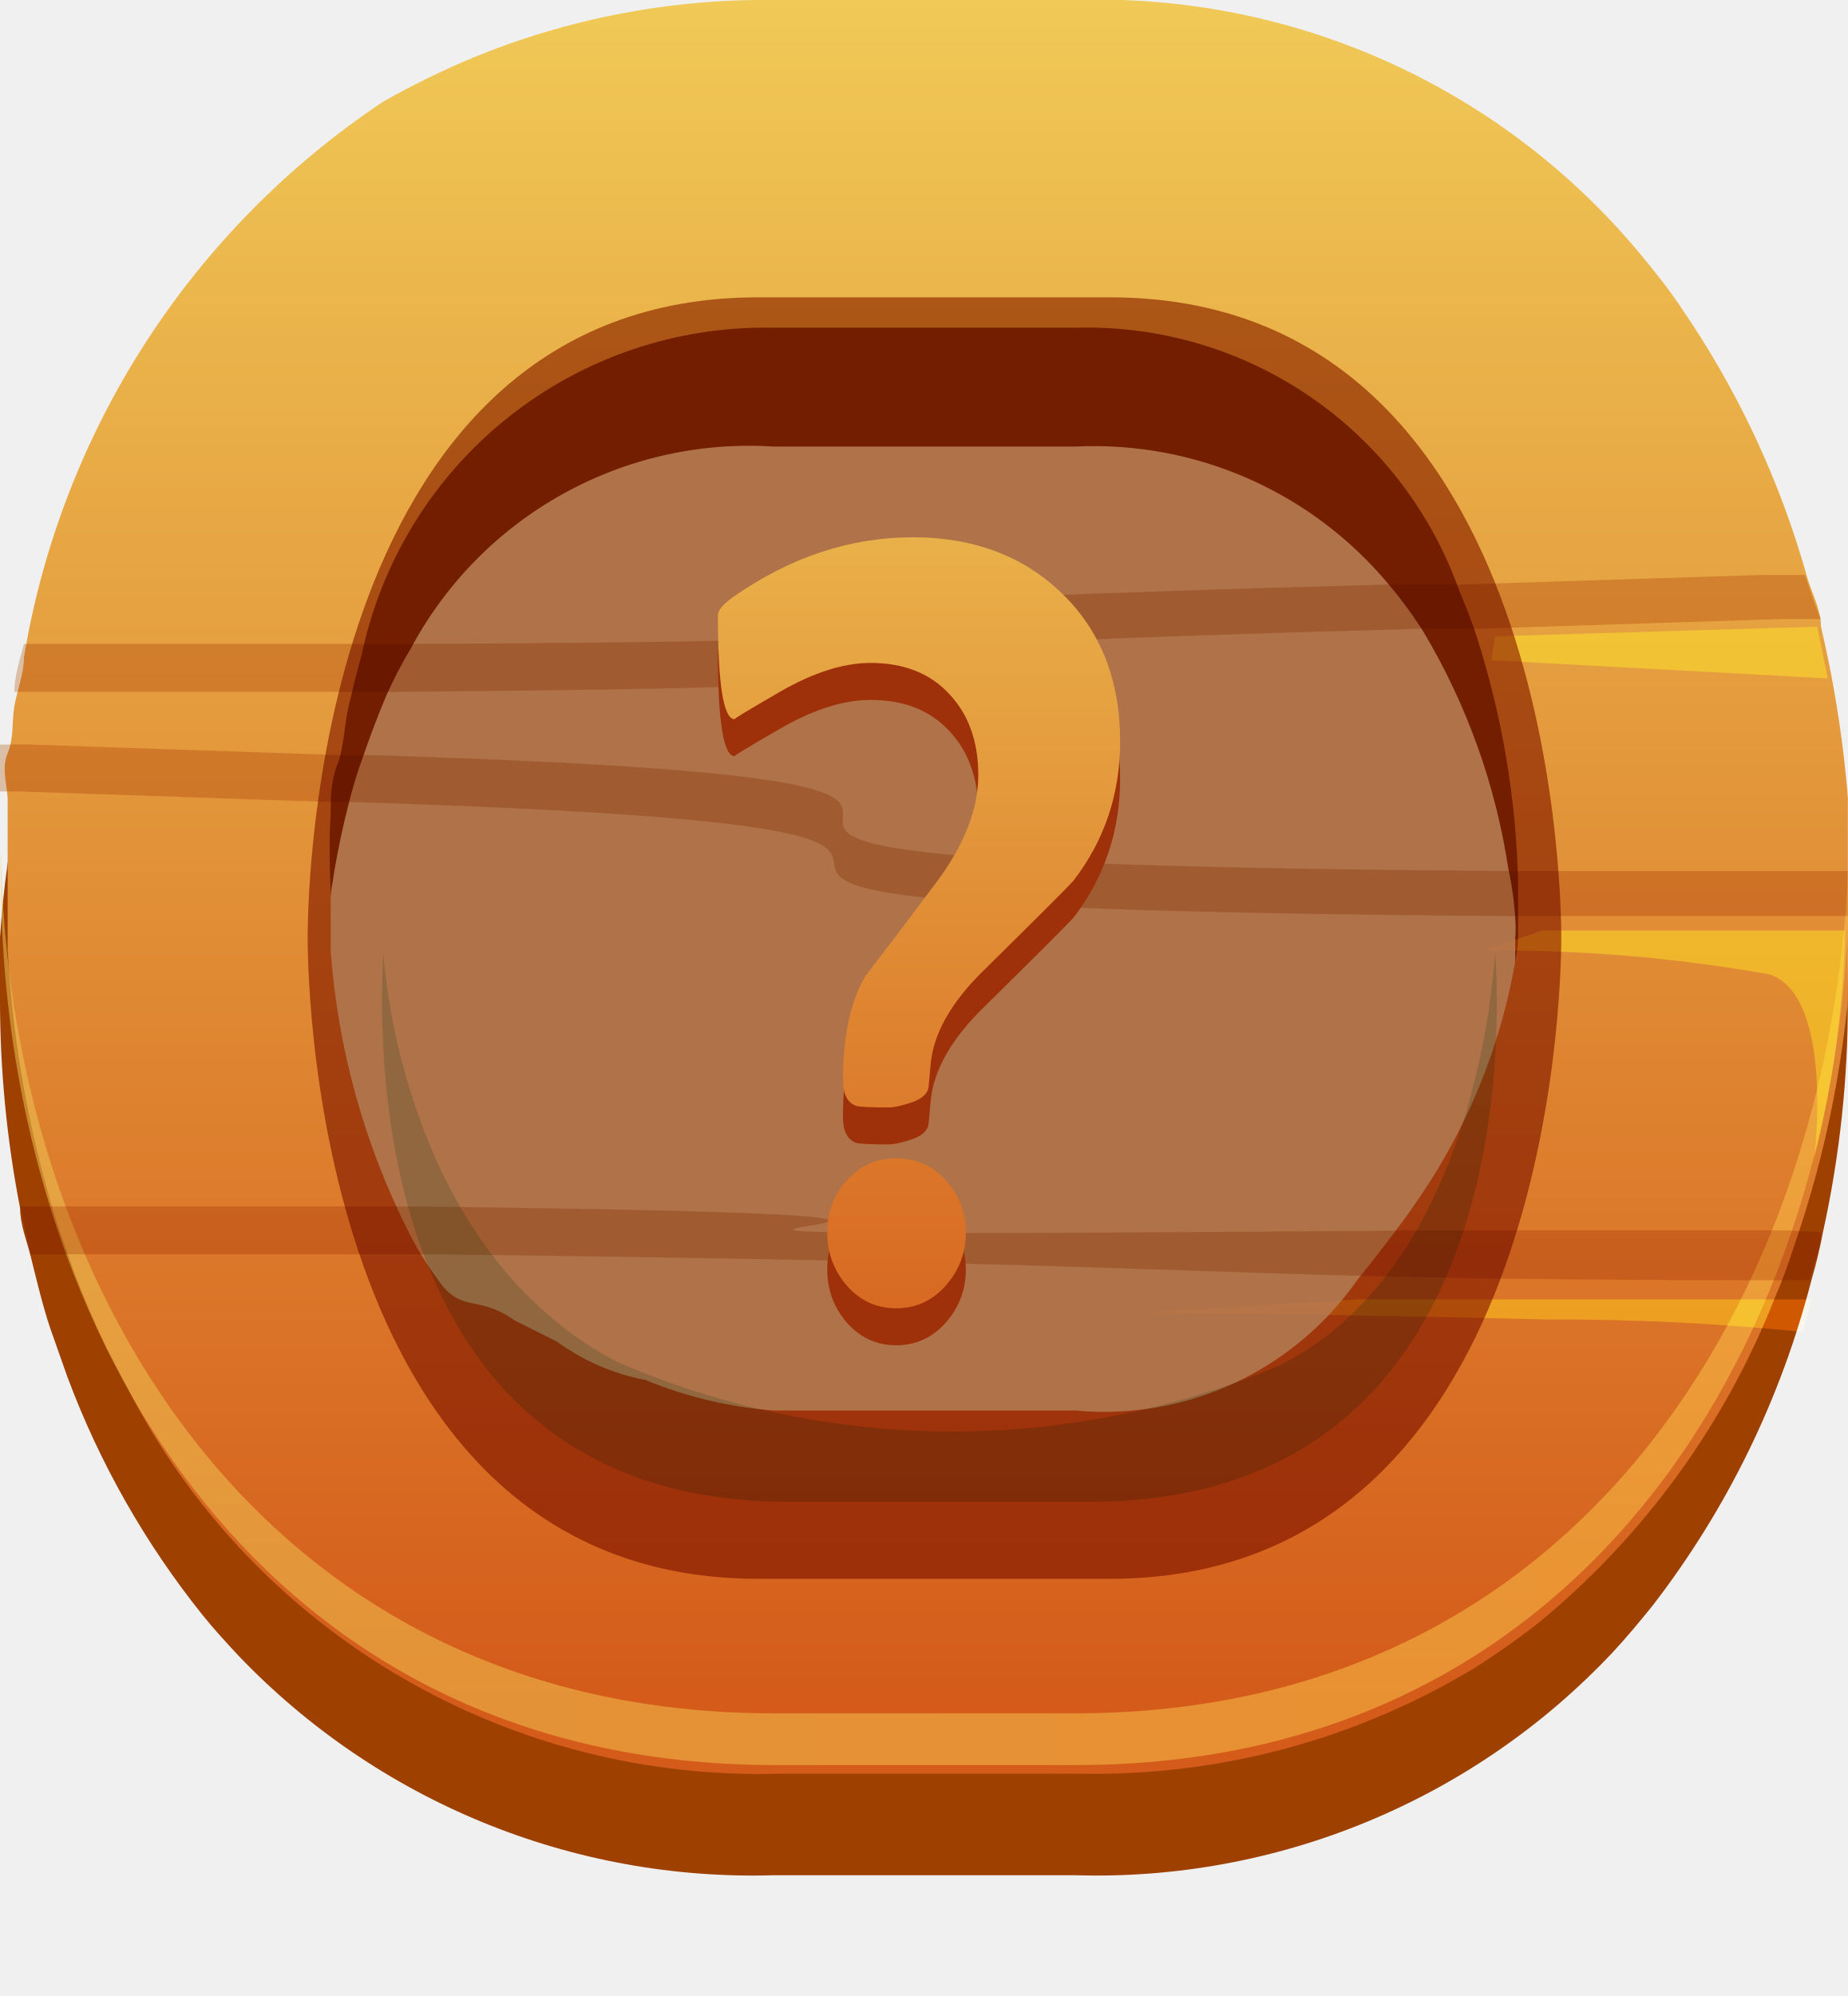
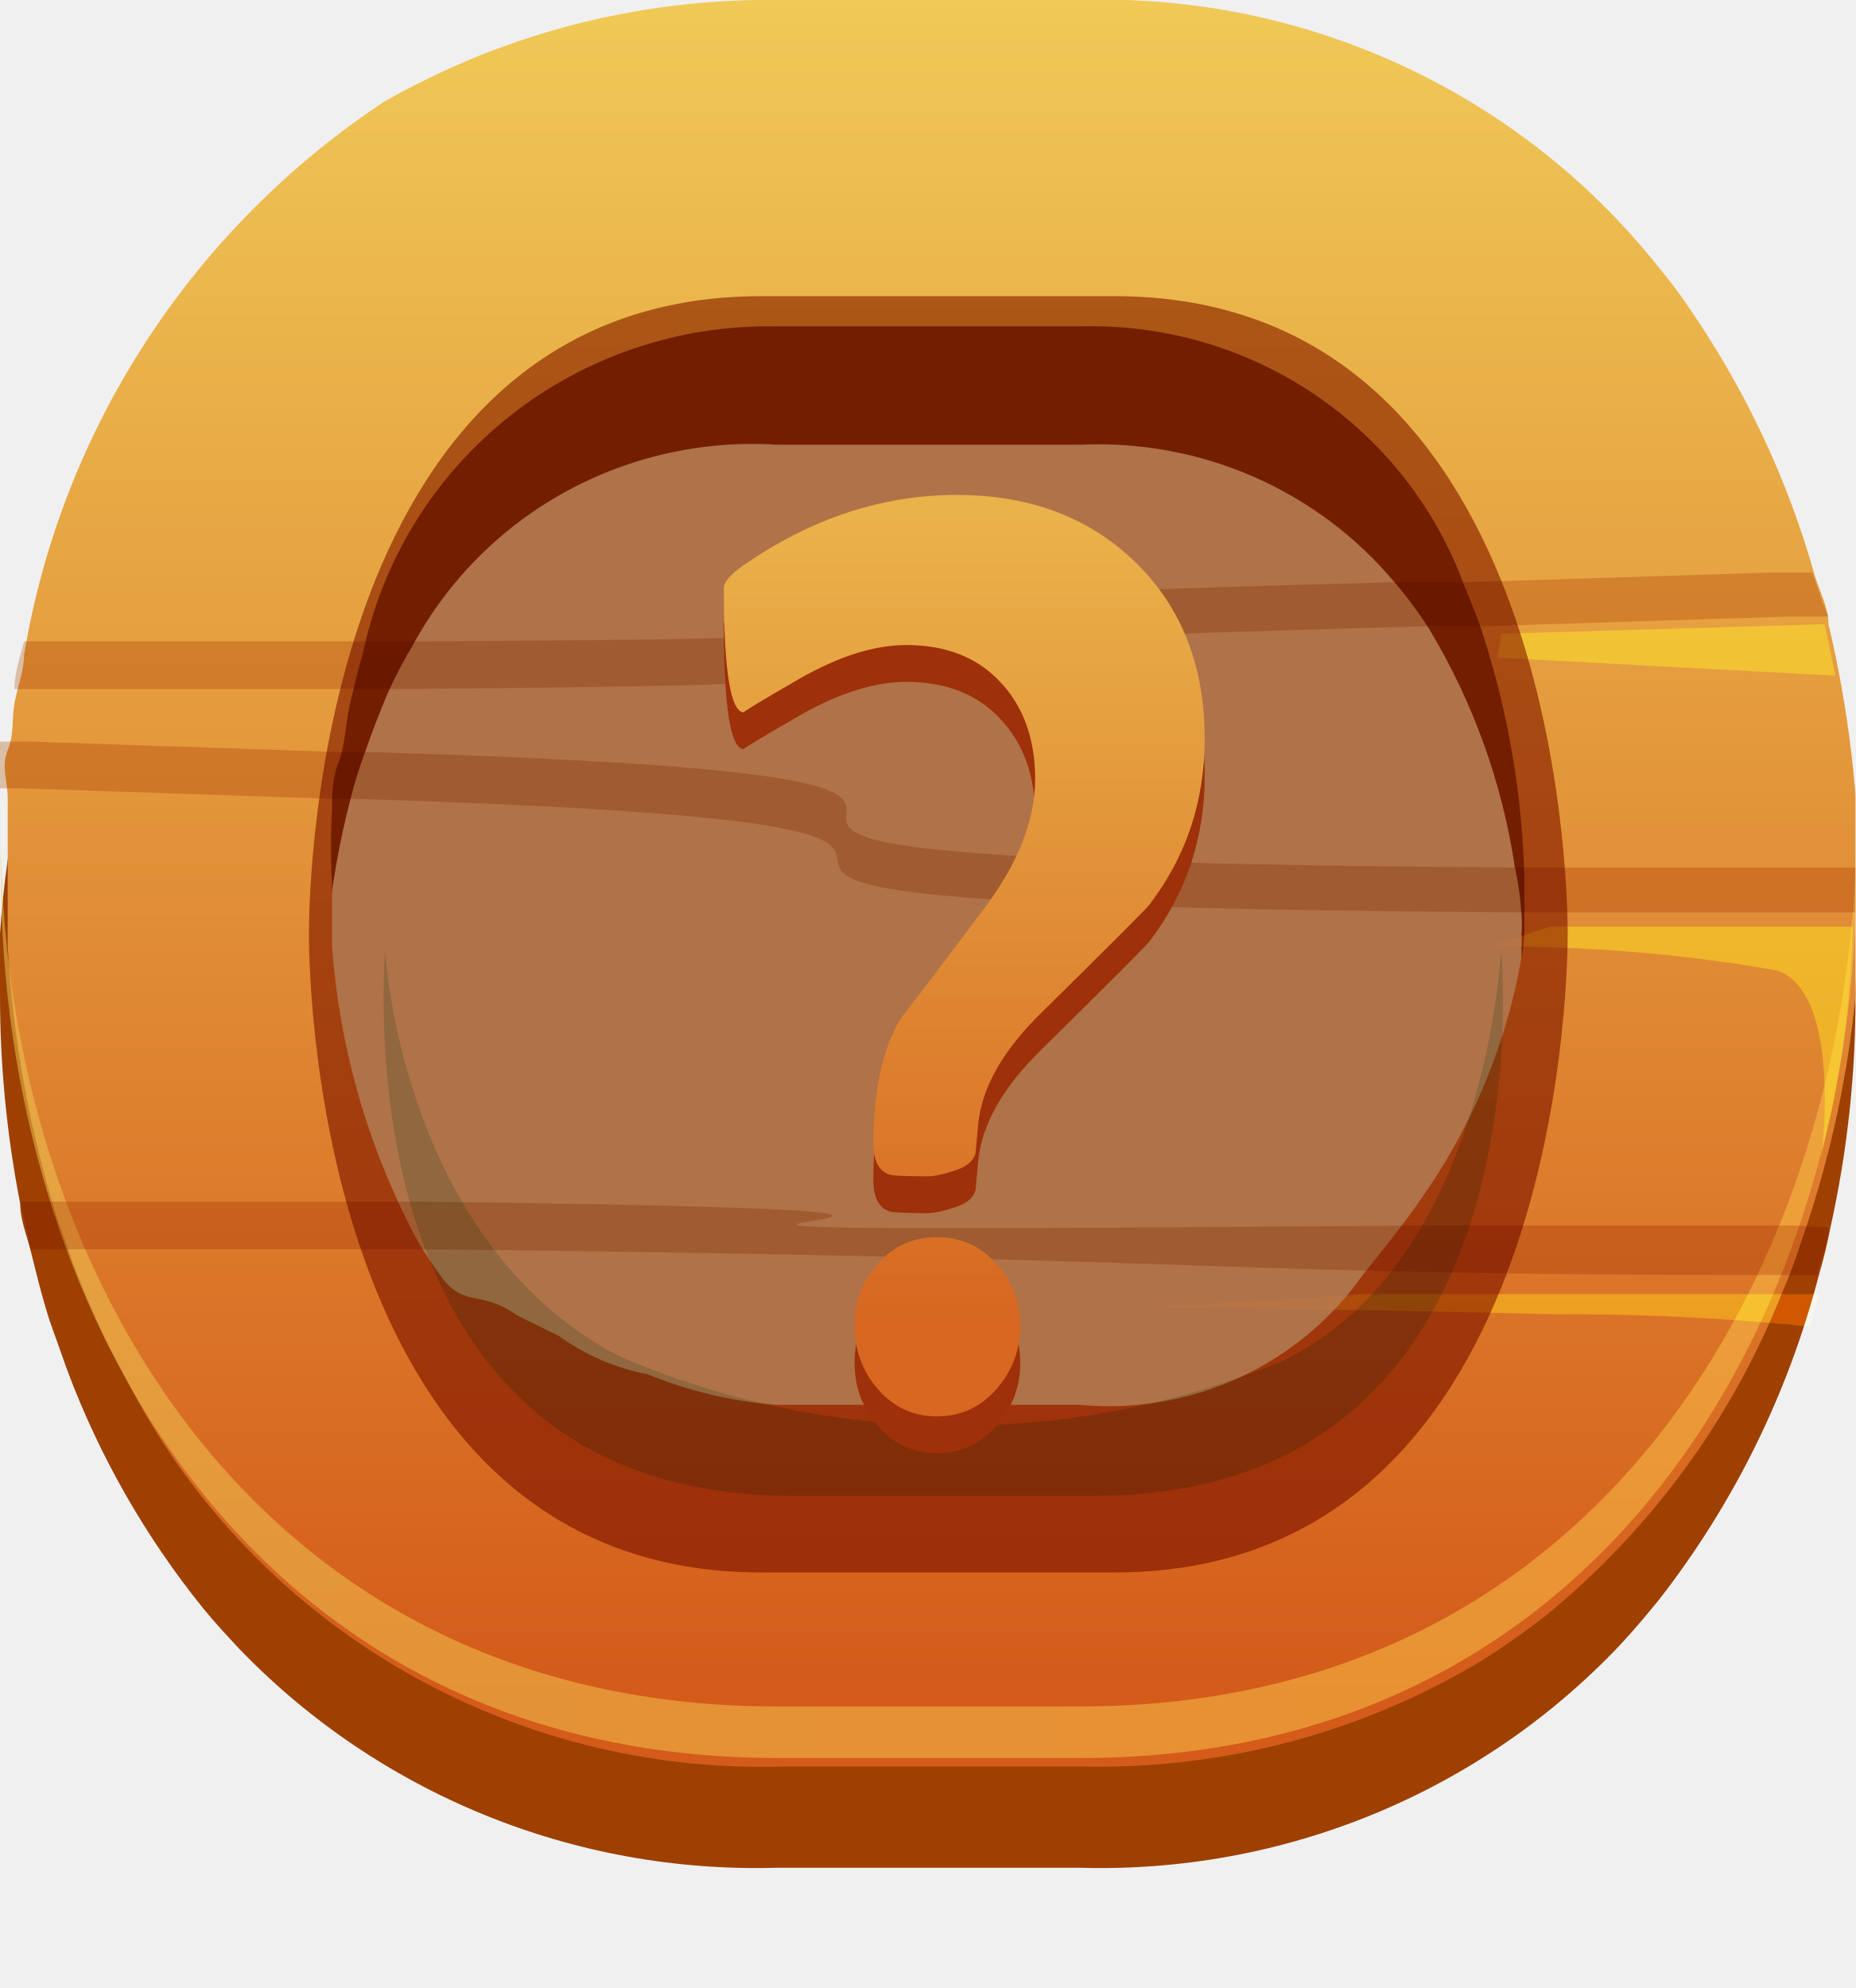
- <svg xmlns="http://www.w3.org/2000/svg" width="50" height="54" viewBox="0 0 50 54" fill="none">
+ <svg xmlns="http://www.w3.org/2000/svg" width="42" height="45" viewBox="0 0 42 45" fill="none">
  <g clip-path="url(#clip0_880_177707)">
-     <path d="M49.948 25.328C49.962 25.181 49.962 25.034 49.948 24.887C49.948 24.446 49.948 24.006 49.819 23.591C49.563 21.259 49.014 18.968 48.185 16.773C48.029 16.332 47.847 15.917 47.666 15.503C46.437 12.656 44.595 10.116 42.272 8.062C41.736 7.571 41.164 7.12 40.56 6.714C37.179 4.434 33.175 3.257 29.098 3.344H20.928C16.585 3.251 12.333 4.592 8.83 7.161C5.328 9.729 2.771 13.381 1.556 17.551C1.556 17.991 1.271 18.432 1.141 18.847C1.011 19.262 0.908 19.702 0.804 20.117C0.7 20.532 0.622 20.973 0.545 21.413C0.272 22.713 0.09 24.029 0 25.354C0 25.924 0 26.468 0 27.039C-3.81106e-06 28.936 0.182 30.828 0.545 32.69C0.545 33.131 0.726 33.572 0.83 33.986C0.934 34.401 1.141 35.283 1.349 35.905L1.815 37.227C2.682 39.56 3.917 41.739 5.472 43.682C5.783 44.071 6.12 44.434 6.457 44.797C8.319 46.744 10.569 48.279 13.062 49.301C15.555 50.324 18.235 50.812 20.928 50.733H29.098C31.812 50.813 34.513 50.316 37.02 49.274C39.529 48.233 41.787 46.672 43.646 44.693C44.009 44.304 44.372 43.864 44.709 43.449C46.729 40.834 48.193 37.834 49.014 34.635C49.144 34.194 49.248 33.753 49.326 33.338C49.782 31.27 50.008 29.157 50 27.039C50 26.468 49.974 25.924 49.948 25.328ZM20.928 41.971C19.674 41.995 18.424 41.829 17.22 41.479C15.148 40.867 13.329 39.603 12.033 37.875C11.706 37.439 11.412 36.98 11.152 36.501C10.72 35.748 10.356 34.959 10.062 34.142C9.892 33.709 9.745 33.268 9.621 32.82C9.112 30.943 8.841 29.009 8.817 27.065C8.817 26.805 8.817 26.209 8.817 25.38C8.921 24.146 9.13 22.923 9.44 21.724C9.546 21.294 9.676 20.87 9.829 20.454C10.019 19.901 10.226 19.357 10.451 18.821C10.65 18.376 10.875 17.943 11.126 17.525C12.066 15.774 13.49 14.329 15.228 13.364C16.966 12.399 18.944 11.954 20.928 12.081H29.098C30.704 12.003 32.306 12.3 33.778 12.948C35.249 13.596 36.55 14.577 37.578 15.814C37.918 16.215 38.23 16.64 38.511 17.084C39.694 19.065 40.478 21.258 40.819 23.539C40.915 23.974 40.975 24.416 41.001 24.861C41.014 25.025 41.014 25.19 41.001 25.354C41.001 26.183 41.001 26.78 41.001 27.039C40.965 29.212 40.616 31.369 39.964 33.442C39.835 33.883 39.679 34.316 39.497 34.738C38.751 36.919 37.32 38.801 35.419 40.104C33.517 41.407 31.246 42.062 28.942 41.971H20.928Z" fill="#9E4000" />
-     <path d="M49.273 16.954C49.273 16.514 49.04 16.073 48.91 15.658C48.175 13.01 47 10.504 45.435 8.244C45.124 7.777 44.761 7.337 44.424 6.922C42.569 4.673 40.223 2.88 37.566 1.68C34.908 0.48 32.011 -0.095 29.097 -1.95373e-05H20.928C18.145 -0.031 15.385 0.498 12.811 1.555C11.975 1.903 11.161 2.301 10.373 2.748C7.808 4.454 5.621 6.67 3.948 9.256C2.275 11.843 1.152 14.745 0.648 17.784C0.648 18.225 0.466 18.665 0.389 19.106C0.311 19.547 0.389 19.936 0.207 20.376C0.026 20.817 0.207 21.232 0.207 21.673C0.207 22.113 0.207 23.228 0.207 24.006C0.207 24.784 0.207 25.12 0.207 25.691C0.344 28.217 0.797 30.717 1.556 33.131L2.022 34.453C2.282 35.127 2.567 35.801 2.878 36.449L3.579 37.797C5.256 40.959 7.784 43.588 10.877 45.388C13.97 47.189 17.506 48.088 21.084 47.986H29.253C32.995 48.054 36.68 47.066 39.886 45.134C40.494 44.749 41.082 44.334 41.649 43.89C44.488 41.55 46.684 38.525 48.029 35.101C48.216 34.669 48.38 34.228 48.522 33.779C49.435 31.164 49.968 28.431 50.103 25.665C50.116 25.51 50.116 25.354 50.103 25.198C50.103 24.784 50.103 24.395 50.103 24.006C50.095 21.631 49.816 19.266 49.273 16.954ZM41.053 25.691C40.672 28.173 39.722 30.533 38.278 32.587C37.992 33.027 37.059 34.22 36.722 34.635C35.876 35.843 34.724 36.806 33.385 37.426C32.046 38.045 30.566 38.298 29.097 38.16H20.928C19.733 38.068 18.561 37.788 17.453 37.331C16.591 37.166 15.776 36.812 15.067 36.294L13.926 35.724C12.915 34.998 12.474 35.568 11.825 34.583C11.518 34.167 11.249 33.725 11.021 33.261C9.843 30.906 9.138 28.343 8.947 25.717C8.947 24.887 8.947 24.291 8.947 24.032C8.91 23.349 8.91 22.666 8.947 21.984C8.947 21.595 8.947 21.154 9.128 20.687C9.31 20.221 9.31 19.625 9.44 19.08C9.569 18.536 9.647 18.199 9.777 17.758C10.303 15.207 11.707 12.921 13.744 11.296C15.781 9.672 18.323 8.812 20.928 8.866H29.097C31.352 8.8 33.571 9.449 35.434 10.72C37.297 11.992 38.71 13.82 39.471 15.943C39.652 16.384 39.834 16.825 39.963 17.239C40.647 19.379 41.022 21.605 41.078 23.85V24.006C41.078 24.187 41.078 24.602 41.078 25.172C41.081 25.346 41.073 25.519 41.053 25.691Z" fill="url(#paint0_linear_880_177707)" />
+     <path d="M41.956 21.107C41.968 20.984 41.968 20.861 41.956 20.739C41.956 20.372 41.956 20.005 41.847 19.659C41.633 17.715 41.172 15.806 40.475 13.977C40.344 13.61 40.192 13.264 40.039 12.919C39.007 10.547 37.46 8.43 35.508 6.719C35.058 6.309 34.578 5.933 34.071 5.595C31.231 3.695 27.867 2.714 24.442 2.787H17.58C13.932 2.709 10.36 3.827 7.418 5.967C4.475 8.108 2.328 11.151 1.307 14.626C1.307 14.993 1.067 15.36 0.959 15.706C0.85 16.051 0.762 16.419 0.675 16.764C0.588 17.11 0.523 17.477 0.457 17.844C0.229 18.927 0.076 20.024 0 21.128C0 21.603 0 22.057 0 22.532C-3.20129e-06 24.113 0.153 25.69 0.457 27.242C0.457 27.609 0.61 27.976 0.697 28.322C0.784 28.668 0.959 29.402 1.133 29.921L1.525 31.023C2.253 32.967 3.29 34.783 4.596 36.402C4.858 36.726 5.141 37.028 5.424 37.331C6.988 38.953 8.878 40.232 10.972 41.084C13.066 41.937 15.317 42.343 17.58 42.278H24.442C26.722 42.344 28.991 41.93 31.097 41.062C33.204 40.194 35.101 38.893 36.663 37.244C36.968 36.92 37.273 36.553 37.556 36.207C39.252 34.028 40.482 31.529 41.172 28.862C41.281 28.495 41.368 28.128 41.434 27.782C41.817 26.058 42.007 24.298 42 22.532C42 22.057 41.978 21.603 41.956 21.107ZM17.58 34.976C16.527 34.995 15.476 34.857 14.465 34.566C12.724 34.056 11.196 33.002 10.108 31.563C9.833 31.199 9.586 30.817 9.367 30.418C9.005 29.79 8.699 29.132 8.452 28.452C8.309 28.091 8.186 27.723 8.082 27.35C7.654 25.786 7.427 24.174 7.407 22.554C7.407 22.338 7.407 21.841 7.407 21.15C7.494 20.122 7.669 19.103 7.929 18.104C8.018 17.745 8.127 17.392 8.256 17.045C8.416 16.584 8.59 16.131 8.779 15.684C8.946 15.313 9.135 14.953 9.345 14.604C10.135 13.145 11.331 11.941 12.791 11.137C14.251 10.333 15.913 9.961 17.58 10.067H24.442C25.791 10.003 27.137 10.25 28.373 10.79C29.61 11.33 30.702 12.147 31.565 13.178C31.851 13.513 32.113 13.866 32.35 14.237C33.343 15.887 34.002 17.715 34.288 19.616C34.368 19.979 34.419 20.347 34.441 20.718C34.452 20.854 34.452 20.991 34.441 21.128C34.441 21.819 34.441 22.316 34.441 22.532C34.411 24.343 34.117 26.14 33.569 27.868C33.462 28.236 33.331 28.597 33.177 28.949C32.55 30.766 31.349 32.334 29.752 33.42C28.154 34.506 26.246 35.051 24.311 34.976H17.58Z" fill="#9E4000" />
+     <path d="M41.39 14.129C41.39 13.761 41.194 13.394 41.085 13.049C40.467 10.842 39.48 8.753 38.166 6.87C37.904 6.481 37.599 6.114 37.316 5.768C35.758 3.894 33.787 2.4 31.555 1.4C29.323 0.4 26.89 -0.079 24.442 1.67798e-05H17.58C15.242 -0.026 12.924 0.415 10.761 1.296C10.059 1.586 9.375 1.918 8.714 2.29C6.559 3.712 4.722 5.558 3.317 7.713C1.911 9.869 0.968 12.288 0.545 14.82C0.545 15.187 0.392 15.555 0.327 15.922C0.261 16.289 0.327 16.613 0.174 16.98C0.022 17.348 0.174 17.693 0.174 18.061C0.174 18.428 0.174 19.357 0.174 20.005C0.174 20.653 0.174 20.934 0.174 21.409C0.29 23.515 0.67 25.597 1.307 27.609L1.699 28.711C1.917 29.273 2.157 29.834 2.418 30.375L3.006 31.498C4.415 34.132 6.538 36.323 9.137 37.824C11.735 39.324 14.705 40.074 17.71 39.988H24.573C27.716 40.045 30.812 39.221 33.504 37.612C34.015 37.291 34.51 36.945 34.985 36.575C37.37 34.625 39.215 32.104 40.344 29.251C40.501 28.891 40.639 28.523 40.758 28.149C41.526 25.97 41.973 23.693 42.087 21.387C42.098 21.258 42.098 21.128 42.087 20.999C42.087 20.653 42.087 20.329 42.087 20.005C42.08 18.026 41.846 16.055 41.39 14.129ZM34.484 21.409C34.165 23.477 33.367 25.444 32.154 27.156C31.914 27.523 31.13 28.517 30.846 28.862C30.136 29.869 29.169 30.672 28.044 31.188C26.919 31.704 25.676 31.915 24.442 31.8H17.58C16.576 31.724 15.591 31.49 14.661 31.109C13.937 30.971 13.252 30.676 12.657 30.245L11.698 29.77C10.848 29.165 10.478 29.64 9.934 28.819C9.675 28.473 9.449 28.104 9.258 27.717C8.269 25.755 7.677 23.619 7.516 21.431C7.516 20.739 7.516 20.242 7.516 20.026C7.485 19.458 7.485 18.888 7.516 18.32C7.516 17.996 7.516 17.628 7.668 17.24C7.82 16.851 7.82 16.354 7.929 15.9C8.038 15.447 8.104 15.166 8.213 14.798C8.655 12.672 9.834 10.767 11.545 9.414C13.256 8.06 15.392 7.344 17.58 7.388H24.442C26.336 7.333 28.199 7.874 29.765 8.934C31.33 9.993 32.517 11.517 33.156 13.286C33.308 13.653 33.461 14.021 33.569 14.366C34.144 16.149 34.459 18.004 34.506 19.875V20.005C34.506 20.156 34.506 20.502 34.506 20.977C34.509 21.121 34.501 21.266 34.484 21.409Z" fill="url(#paint0_linear_880_177707)" />
    <g opacity="0.5">
-       <path d="M29.098 46.352H20.929C6.847 46.352 0.182 34.427 0.026 23.021C0.013 23.262 0.013 23.505 0.026 23.747C0.026 35.309 6.562 47.752 20.955 47.752H29.124C43.491 47.752 50.026 35.309 50.026 23.747C50.039 23.505 50.039 23.262 50.026 23.021C49.715 34.427 43.154 46.352 29.098 46.352Z" fill="url(#paint1_linear_880_177707)" />
+       <path d="M24.442 38.627H17.58C5.751 38.627 0.153 28.689 0.022 19.184C0.011 19.385 0.011 19.587 0.022 19.789C0.022 29.424 5.511 39.794 17.602 39.794H24.464C36.532 39.794 42.022 29.424 42.022 19.789C42.033 19.587 42.033 19.385 42.022 19.184C41.76 28.689 36.249 38.627 24.442 38.627Z" fill="url(#paint1_linear_880_177707)" />
    </g>
    <g style="mix-blend-mode:multiply" opacity="0.4">
-       <path d="M49.273 16.747H48.236L40.119 17.006H38.589C3.345 17.965 37.085 18.51 10.658 18.717H9.465H1.141H0.389C0.389 18.276 0.544 17.836 0.648 17.421H1.556H9.803H11.255C37.837 17.291 2.593 16.747 37.578 15.814H39.548L47.64 15.555H48.833C48.962 15.866 49.066 16.306 49.273 16.747Z" fill="#C97B3A" />
-       <path d="M50 23.591C50 23.98 50 24.369 50 24.784H41.001C6.587 24.55 36.8 22.554 9.569 21.699H8.973L0.545 21.413H0C0 20.999 0 20.558 0 20.143H0.804L9.155 20.428H9.959C37.344 21.258 6.535 23.332 40.819 23.565H50V23.591Z" fill="#C97B3A" />
-       <path d="M49.274 33.339C49.274 33.753 49.066 34.194 48.962 34.635H47.821H39.6H37.655C31.509 34.635 48.029 34.635 47.821 34.635C32.261 34.635 34.414 34.194 11.774 33.935H10.114H1.867H0.83L0.544 32.639H1.4H9.699H11.022C38.252 32.95 3.242 33.572 38.615 33.287H40.119H48.366L49.274 33.339Z" fill="#C97B3A" />
+       <path d="M41.39 13.956H40.519L33.7 14.172H32.415C2.81 14.971 31.151 15.425 8.953 15.598H7.951H0.958H0.327C0.327 15.23 0.457 14.863 0.545 14.518H1.307H8.234H9.454C31.783 14.409 2.178 13.956 31.565 13.178H33.221L40.017 12.962H41.02C41.129 13.221 41.216 13.589 41.39 13.956Z" fill="#C97B3A" />
+       <path d="M42 19.659C42 19.983 42 20.307 42 20.653H34.441C5.533 20.459 30.912 18.795 8.038 18.082H7.537L0.457 17.845H0C0 17.499 0 17.132 0 16.786H0.675L7.69 17.024H8.365C31.369 17.715 5.49 19.443 34.288 19.638H42V19.659Z" fill="#C97B3A" />
+       <path d="M41.39 27.782C41.39 28.128 41.216 28.495 41.129 28.862H40.17H33.265H31.631C26.468 28.862 40.344 28.862 40.17 28.862C27.1 28.862 28.908 28.495 9.89 28.279H8.496H1.569H0.697L0.458 27.199H1.176H8.147H9.258C32.132 27.458 2.723 27.977 32.437 27.739H33.7H40.628L41.39 27.782Z" fill="#C97B3A" />
    </g>
    <g style="mix-blend-mode:overlay" opacity="0.5">
-       <path d="M40.457 17.214L49.17 16.954L49.456 18.354L40.353 17.862L40.457 17.214Z" fill="#FFDE55" />
+       <path d="M33.984 14.345L41.303 14.129L41.543 15.295L33.897 14.885L33.984 14.345Z" fill="#FFDE55" />
    </g>
    <g style="mix-blend-mode:overlay" opacity="0.5">
-       <path d="M41.753 25.172H49.922C49.881 27.245 49.602 29.306 49.093 31.316C49.093 31.316 49.637 26.987 47.9 26.365C45.332 25.907 42.727 25.69 40.12 25.717L41.753 25.172Z" fill="#FFDE55" />
+       <path d="M35.073 20.977H41.935C41.9 22.704 41.666 24.422 41.238 26.097C41.238 26.097 41.696 22.489 40.236 21.971C38.079 21.589 35.891 21.408 33.701 21.43L35.073 20.977Z" fill="#FFDE55" />
    </g>
    <g style="mix-blend-mode:overlay" opacity="0.5">
-       <path d="M36.773 35.153H49.014L48.781 36.035C46.497 35.802 44.203 35.689 41.908 35.698C35.736 35.542 30.757 35.516 30.757 35.516L36.773 35.153Z" fill="#FFDE55" />
+       <path d="M30.89 29.294H41.172L40.976 30.029C39.058 29.835 37.131 29.741 35.203 29.748C30.018 29.618 25.836 29.597 25.836 29.597L30.89 29.294Z" fill="#FFDE55" />
    </g>
    <g style="mix-blend-mode:multiply" opacity="0.7">
-       <path d="M30.031 42.713H20.514C8.662 42.713 8.325 26.947 8.325 25.366C8.325 23.784 8.662 8.044 20.514 8.044H30.031C41.909 8.044 42.246 23.81 42.246 25.366C42.246 26.921 41.909 42.713 30.031 42.713Z" fill="#9E4000" />
+       <path d="M25.226 35.594H17.231C7.276 35.594 6.993 22.456 6.993 21.138C6.993 19.82 7.276 6.704 17.231 6.704H25.226C35.203 6.704 35.486 19.842 35.486 21.138C35.486 22.434 35.203 35.594 25.226 35.594Z" fill="#9E4000" />
    </g>
    <g style="mix-blend-mode:multiply" opacity="0.2">
-       <path d="M40.457 25.776C40.301 28.006 39.341 34.668 34.544 36.975C31.714 38.154 28.675 38.75 25.609 38.728C22.544 38.706 19.514 38.066 16.701 36.846C11.67 34.227 10.529 28.006 10.374 25.776C10.374 26.346 9.129 40.631 21.343 40.631H29.487C41.701 40.631 40.483 26.346 40.457 25.776Z" fill="#1B8943" />
+       <path d="M33.984 21.48C33.853 23.338 33.047 28.89 29.017 30.813C26.64 31.795 24.087 32.292 21.512 32.273C18.937 32.255 16.392 31.721 14.029 30.705C9.803 28.523 8.845 23.338 8.714 21.48C8.714 21.955 7.668 33.859 17.929 33.859H24.769C35.029 33.859 34.005 21.955 33.984 21.48Z" fill="#1B8943" />
    </g>
-     <path d="M30.309 21.059C30.309 22.475 29.889 23.73 29.049 24.823C28.941 24.95 28.141 25.751 26.646 27.226C25.748 28.095 25.26 28.949 25.182 29.789C25.162 30.004 25.143 30.219 25.123 30.434C25.084 30.6 24.942 30.727 24.698 30.814C24.415 30.912 24.195 30.961 24.039 30.961C23.541 30.961 23.248 30.946 23.16 30.917C22.926 30.829 22.809 30.595 22.809 30.214C22.809 29.042 23.009 28.109 23.409 27.416C24.054 26.576 24.693 25.731 25.328 24.882C26.09 23.866 26.471 22.895 26.471 21.967C26.471 21.059 26.207 20.326 25.68 19.77C25.162 19.213 24.454 18.935 23.556 18.935C22.833 18.935 22.027 19.189 21.139 19.696C20.26 20.204 19.84 20.458 19.879 20.458C19.576 20.458 19.425 19.52 19.425 17.645C19.425 17.509 19.571 17.338 19.864 17.133C21.398 16.068 23.009 15.536 24.698 15.536C26.349 15.536 27.696 16.044 28.741 17.06C29.786 18.075 30.309 19.408 30.309 21.059ZM26.134 34.345C26.134 34.892 25.953 35.37 25.592 35.78C25.23 36.19 24.781 36.395 24.244 36.395C23.717 36.395 23.273 36.19 22.911 35.78C22.56 35.37 22.384 34.892 22.384 34.345C22.384 33.798 22.56 33.329 22.911 32.938C23.263 32.538 23.707 32.338 24.244 32.338C24.791 32.338 25.24 32.538 25.592 32.938C25.953 33.329 26.134 33.798 26.134 34.345Z" fill="#9E300A" />
-     <path d="M30.309 20.059C30.309 21.475 29.889 22.73 29.049 23.823C28.941 23.95 28.141 24.751 26.646 26.226C25.748 27.095 25.26 27.949 25.182 28.789C25.162 29.004 25.143 29.219 25.123 29.434C25.084 29.6 24.942 29.727 24.698 29.814C24.415 29.912 24.195 29.961 24.039 29.961C23.541 29.961 23.248 29.946 23.16 29.917C22.926 29.829 22.809 29.595 22.809 29.214C22.809 28.042 23.009 27.109 23.409 26.416C24.054 25.576 24.693 24.731 25.328 23.882C26.09 22.866 26.471 21.895 26.471 20.967C26.471 20.059 26.207 19.326 25.68 18.77C25.162 18.213 24.454 17.935 23.556 17.935C22.833 17.935 22.027 18.189 21.139 18.696C20.26 19.204 19.84 19.458 19.879 19.458C19.576 19.458 19.425 18.52 19.425 16.645C19.425 16.509 19.571 16.338 19.864 16.133C21.398 15.068 23.009 14.536 24.698 14.536C26.349 14.536 27.696 15.044 28.741 16.06C29.786 17.075 30.309 18.408 30.309 20.059ZM26.134 33.345C26.134 33.892 25.953 34.37 25.592 34.78C25.23 35.19 24.781 35.395 24.244 35.395C23.717 35.395 23.273 35.19 22.911 34.78C22.56 34.37 22.384 33.892 22.384 33.345C22.384 32.798 22.56 32.329 22.911 31.939C23.263 31.538 23.707 31.338 24.244 31.338C24.791 31.338 25.24 31.538 25.592 31.939C25.953 32.329 26.134 32.798 26.134 33.345Z" fill="url(#paint2_linear_880_177707)" />
+     <path d="M27.269 17.559C27.269 18.975 26.849 20.23 26.009 21.323C25.901 21.45 25.101 22.251 23.606 23.726C22.708 24.595 22.22 25.449 22.142 26.289C22.122 26.504 22.102 26.719 22.083 26.934C22.044 27.1 21.902 27.227 21.658 27.314C21.375 27.412 21.155 27.461 20.999 27.461C20.501 27.461 20.208 27.446 20.12 27.417C19.886 27.329 19.769 27.095 19.769 26.714C19.769 25.542 19.969 24.609 20.369 23.916C21.014 23.076 21.653 22.231 22.288 21.382C23.05 20.366 23.431 19.395 23.431 18.467C23.431 17.559 23.167 16.826 22.64 16.27C22.122 15.713 21.414 15.435 20.516 15.435C19.793 15.435 18.987 15.688 18.099 16.196C17.22 16.704 16.8 16.958 16.839 16.958C16.536 16.958 16.385 16.02 16.385 14.146C16.385 14.009 16.531 13.838 16.824 13.633C18.357 12.568 19.969 12.036 21.658 12.036C23.309 12.036 24.656 12.544 25.701 13.56C26.746 14.575 27.269 15.908 27.269 17.559ZM23.094 30.845C23.094 31.392 22.913 31.87 22.552 32.28C22.19 32.69 21.741 32.895 21.204 32.895C20.677 32.895 20.232 32.69 19.871 32.28C19.52 31.87 19.344 31.392 19.344 30.845C19.344 30.298 19.52 29.829 19.871 29.439C20.223 29.038 20.667 28.838 21.204 28.838C21.751 28.838 22.2 29.038 22.552 29.439C22.913 29.829 23.094 30.298 23.094 30.845Z" fill="#9E300A" />
+     <path d="M27.269 16.725C27.269 18.141 26.849 19.396 26.009 20.49C25.901 20.617 25.101 21.418 23.606 22.892C22.708 23.761 22.22 24.616 22.142 25.456C22.122 25.671 22.102 25.885 22.083 26.1C22.044 26.266 21.902 26.393 21.658 26.481C21.375 26.579 21.155 26.628 20.999 26.628C20.501 26.628 20.208 26.613 20.12 26.584C19.886 26.496 19.769 26.261 19.769 25.881C19.769 24.709 19.969 23.776 20.369 23.083C21.014 22.243 21.653 21.398 22.288 20.549C23.05 19.533 23.431 18.561 23.431 17.634C23.431 16.725 23.167 15.993 22.64 15.436C22.122 14.88 21.414 14.601 20.516 14.601C19.793 14.601 18.987 14.855 18.099 15.363C17.22 15.871 16.8 16.125 16.839 16.125C16.536 16.125 16.385 15.187 16.385 13.312C16.385 13.175 16.531 13.005 16.824 12.8C18.357 11.735 19.969 11.203 21.658 11.203C23.309 11.203 24.656 11.711 25.701 12.726C26.746 13.742 27.269 15.075 27.269 16.725ZM23.094 30.011C23.094 30.558 22.913 31.037 22.552 31.447C22.19 31.857 21.741 32.062 21.204 32.062C20.677 32.062 20.232 31.857 19.871 31.447C19.52 31.037 19.344 30.558 19.344 30.011C19.344 29.465 19.52 28.996 19.871 28.605C20.223 28.205 20.667 28.005 21.204 28.005C21.751 28.005 22.2 28.205 22.552 28.605C22.913 28.996 23.094 29.465 23.094 30.011Z" fill="url(#paint2_linear_880_177707)" />
  </g>
  <defs>
-     <linearGradient id="paint0_linear_880_177707" x1="25" y1="-0.389" x2="25" y2="45.964" gradientUnits="userSpaceOnUse">
+     <linearGradient id="paint0_linear_880_177707" x1="21" y1="-0.324" x2="21" y2="38.303" gradientUnits="userSpaceOnUse">
      <stop stop-color="#F0CA57" />
      <stop offset="1" stop-color="#D45B1A" />
    </linearGradient>
-     <linearGradient id="paint1_linear_880_177707" x1="0.986" y1="35.464" x2="46.473" y2="35.464" gradientUnits="userSpaceOnUse">
+     <linearGradient id="paint1_linear_880_177707" x1="0.828" y1="29.553" x2="39.037" y2="29.553" gradientUnits="userSpaceOnUse">
      <stop stop-color="#F0CA57" />
      <stop offset="0.5" stop-color="#F7C850" />
      <stop offset="1" stop-color="#FEC649" />
    </linearGradient>
-     <linearGradient id="paint2_linear_880_177707" x1="25" y1="14" x2="25" y2="36" gradientUnits="userSpaceOnUse">
+     <linearGradient id="paint2_linear_880_177707" x1="21" y1="11.667" x2="21" y2="30" gradientUnits="userSpaceOnUse">
      <stop stop-color="#EAB24A" />
      <stop offset="1" stop-color="#D76721" />
    </linearGradient>
    <clipPath id="clip0_880_177707">
-       <rect width="50" height="54" fill="white" />
+       <rect width="42" height="45" fill="white" />
    </clipPath>
  </defs>
</svg>
